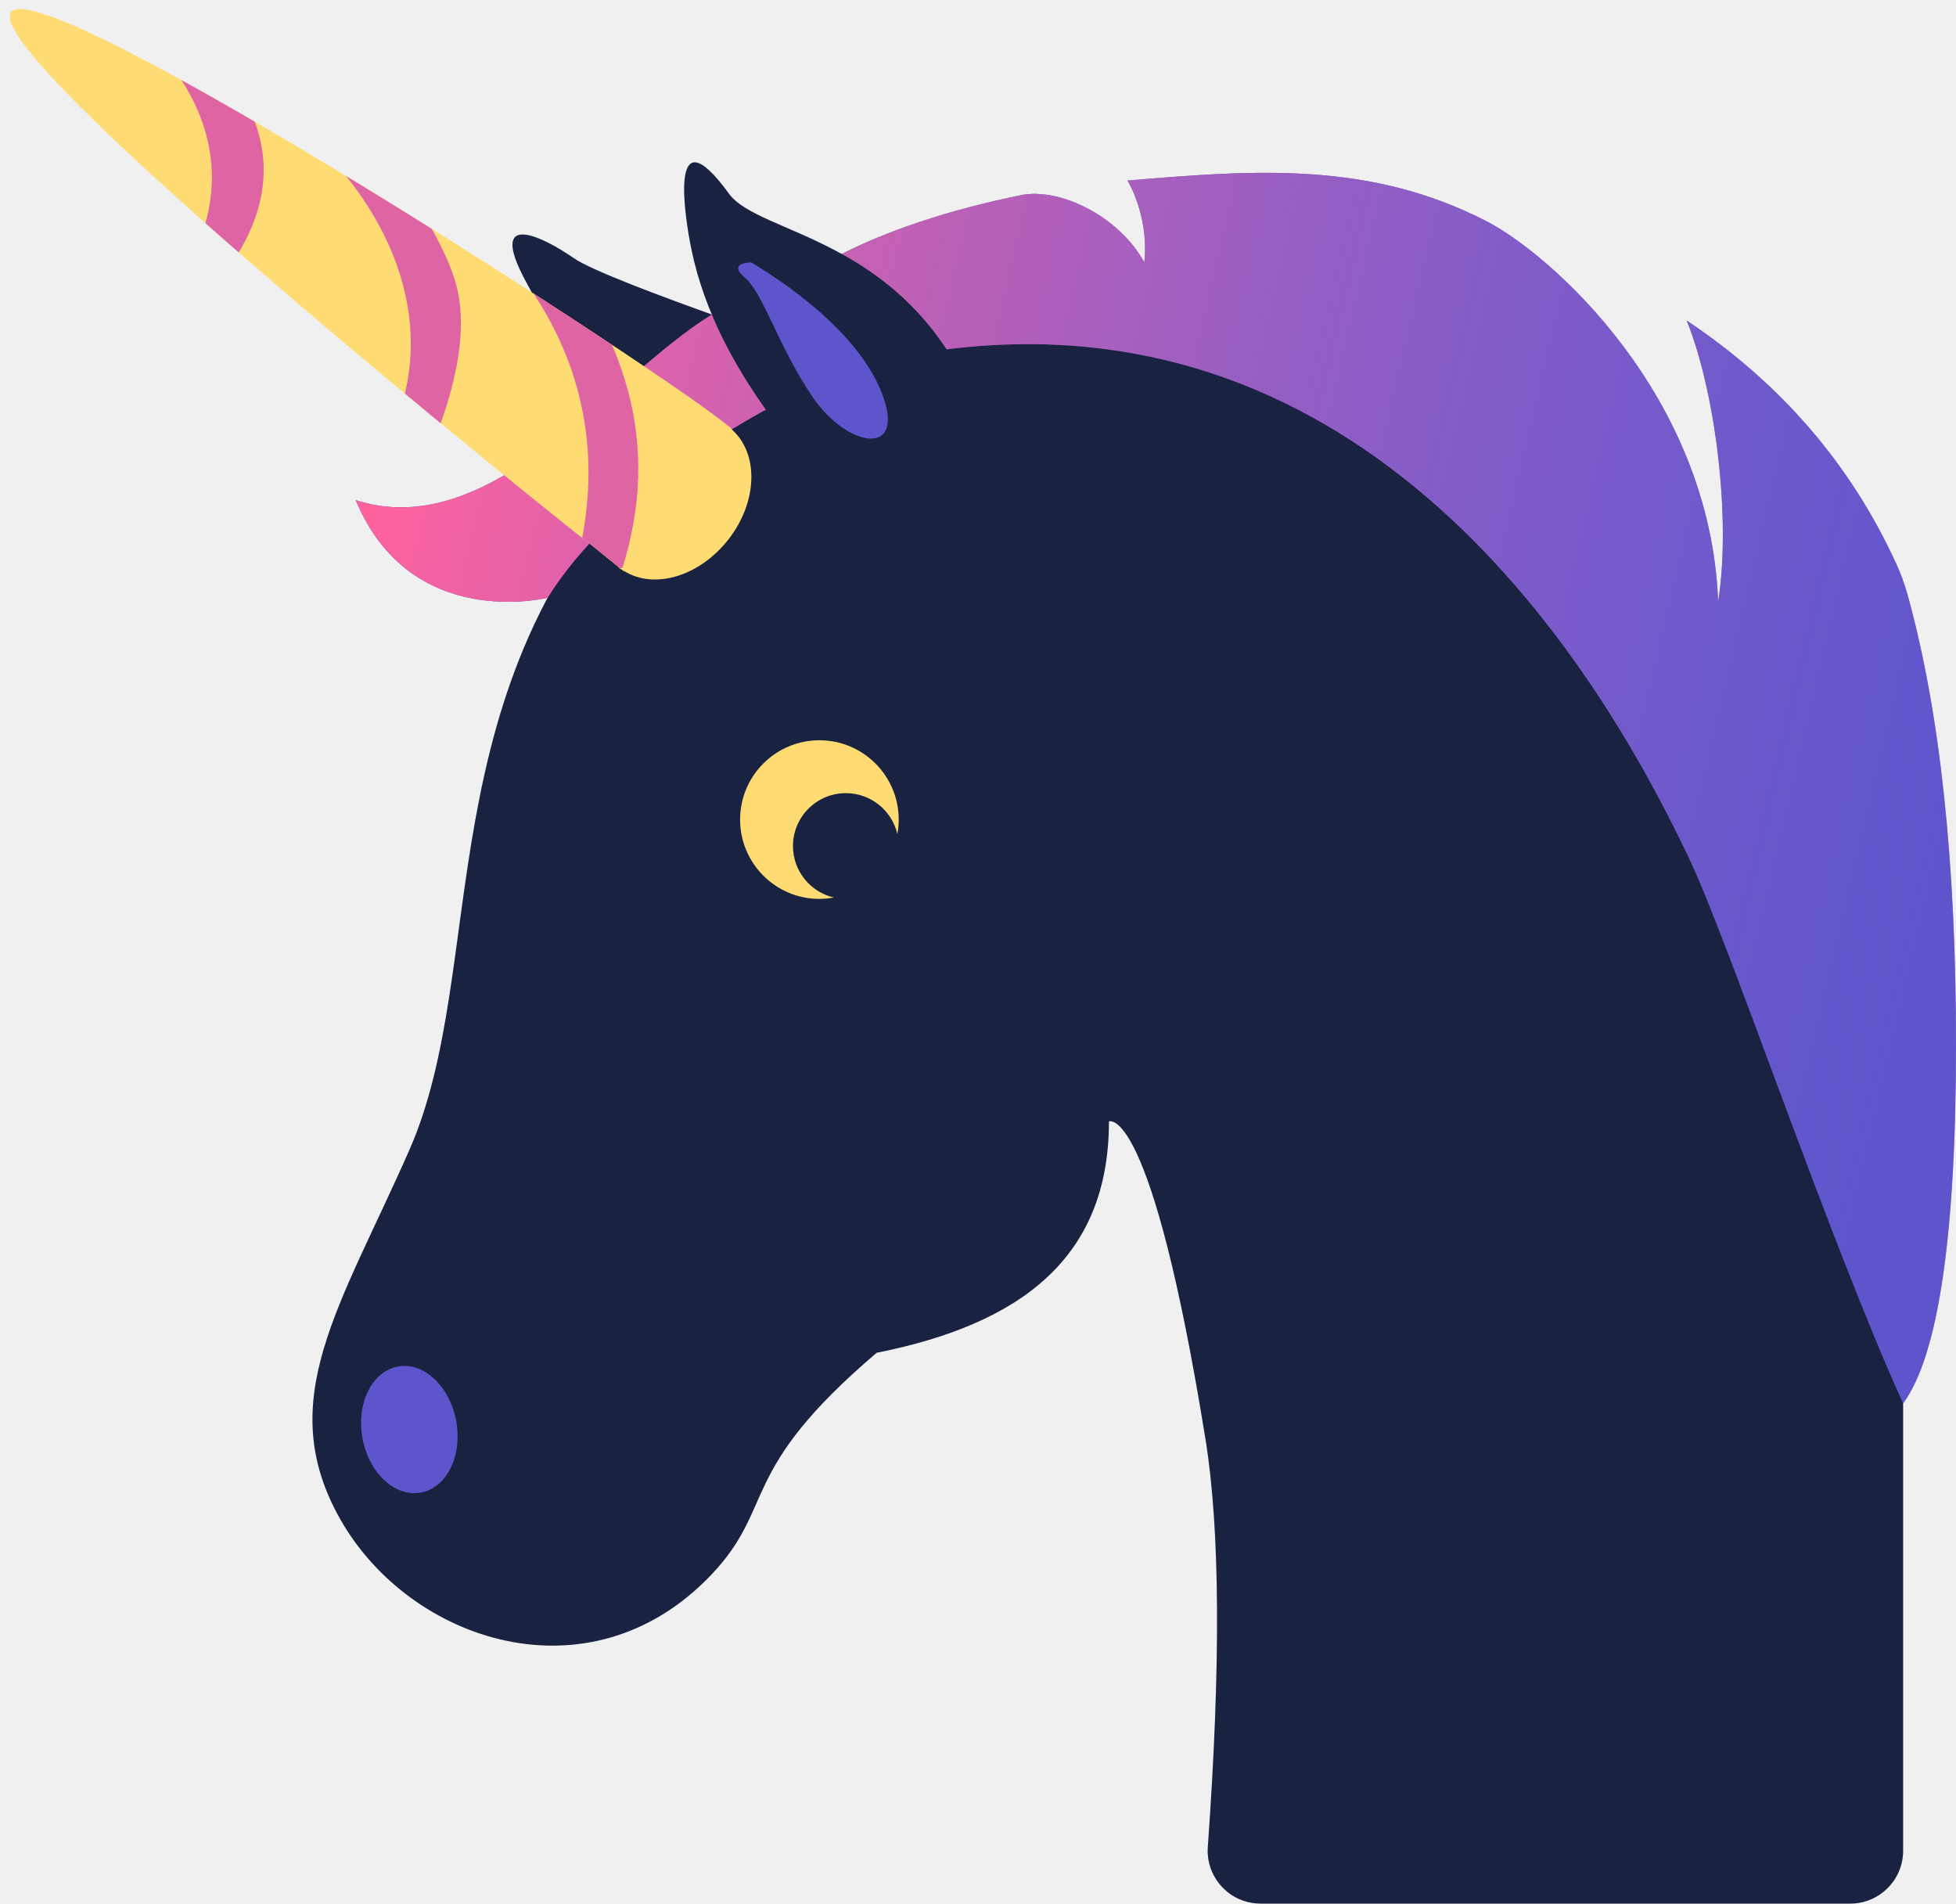
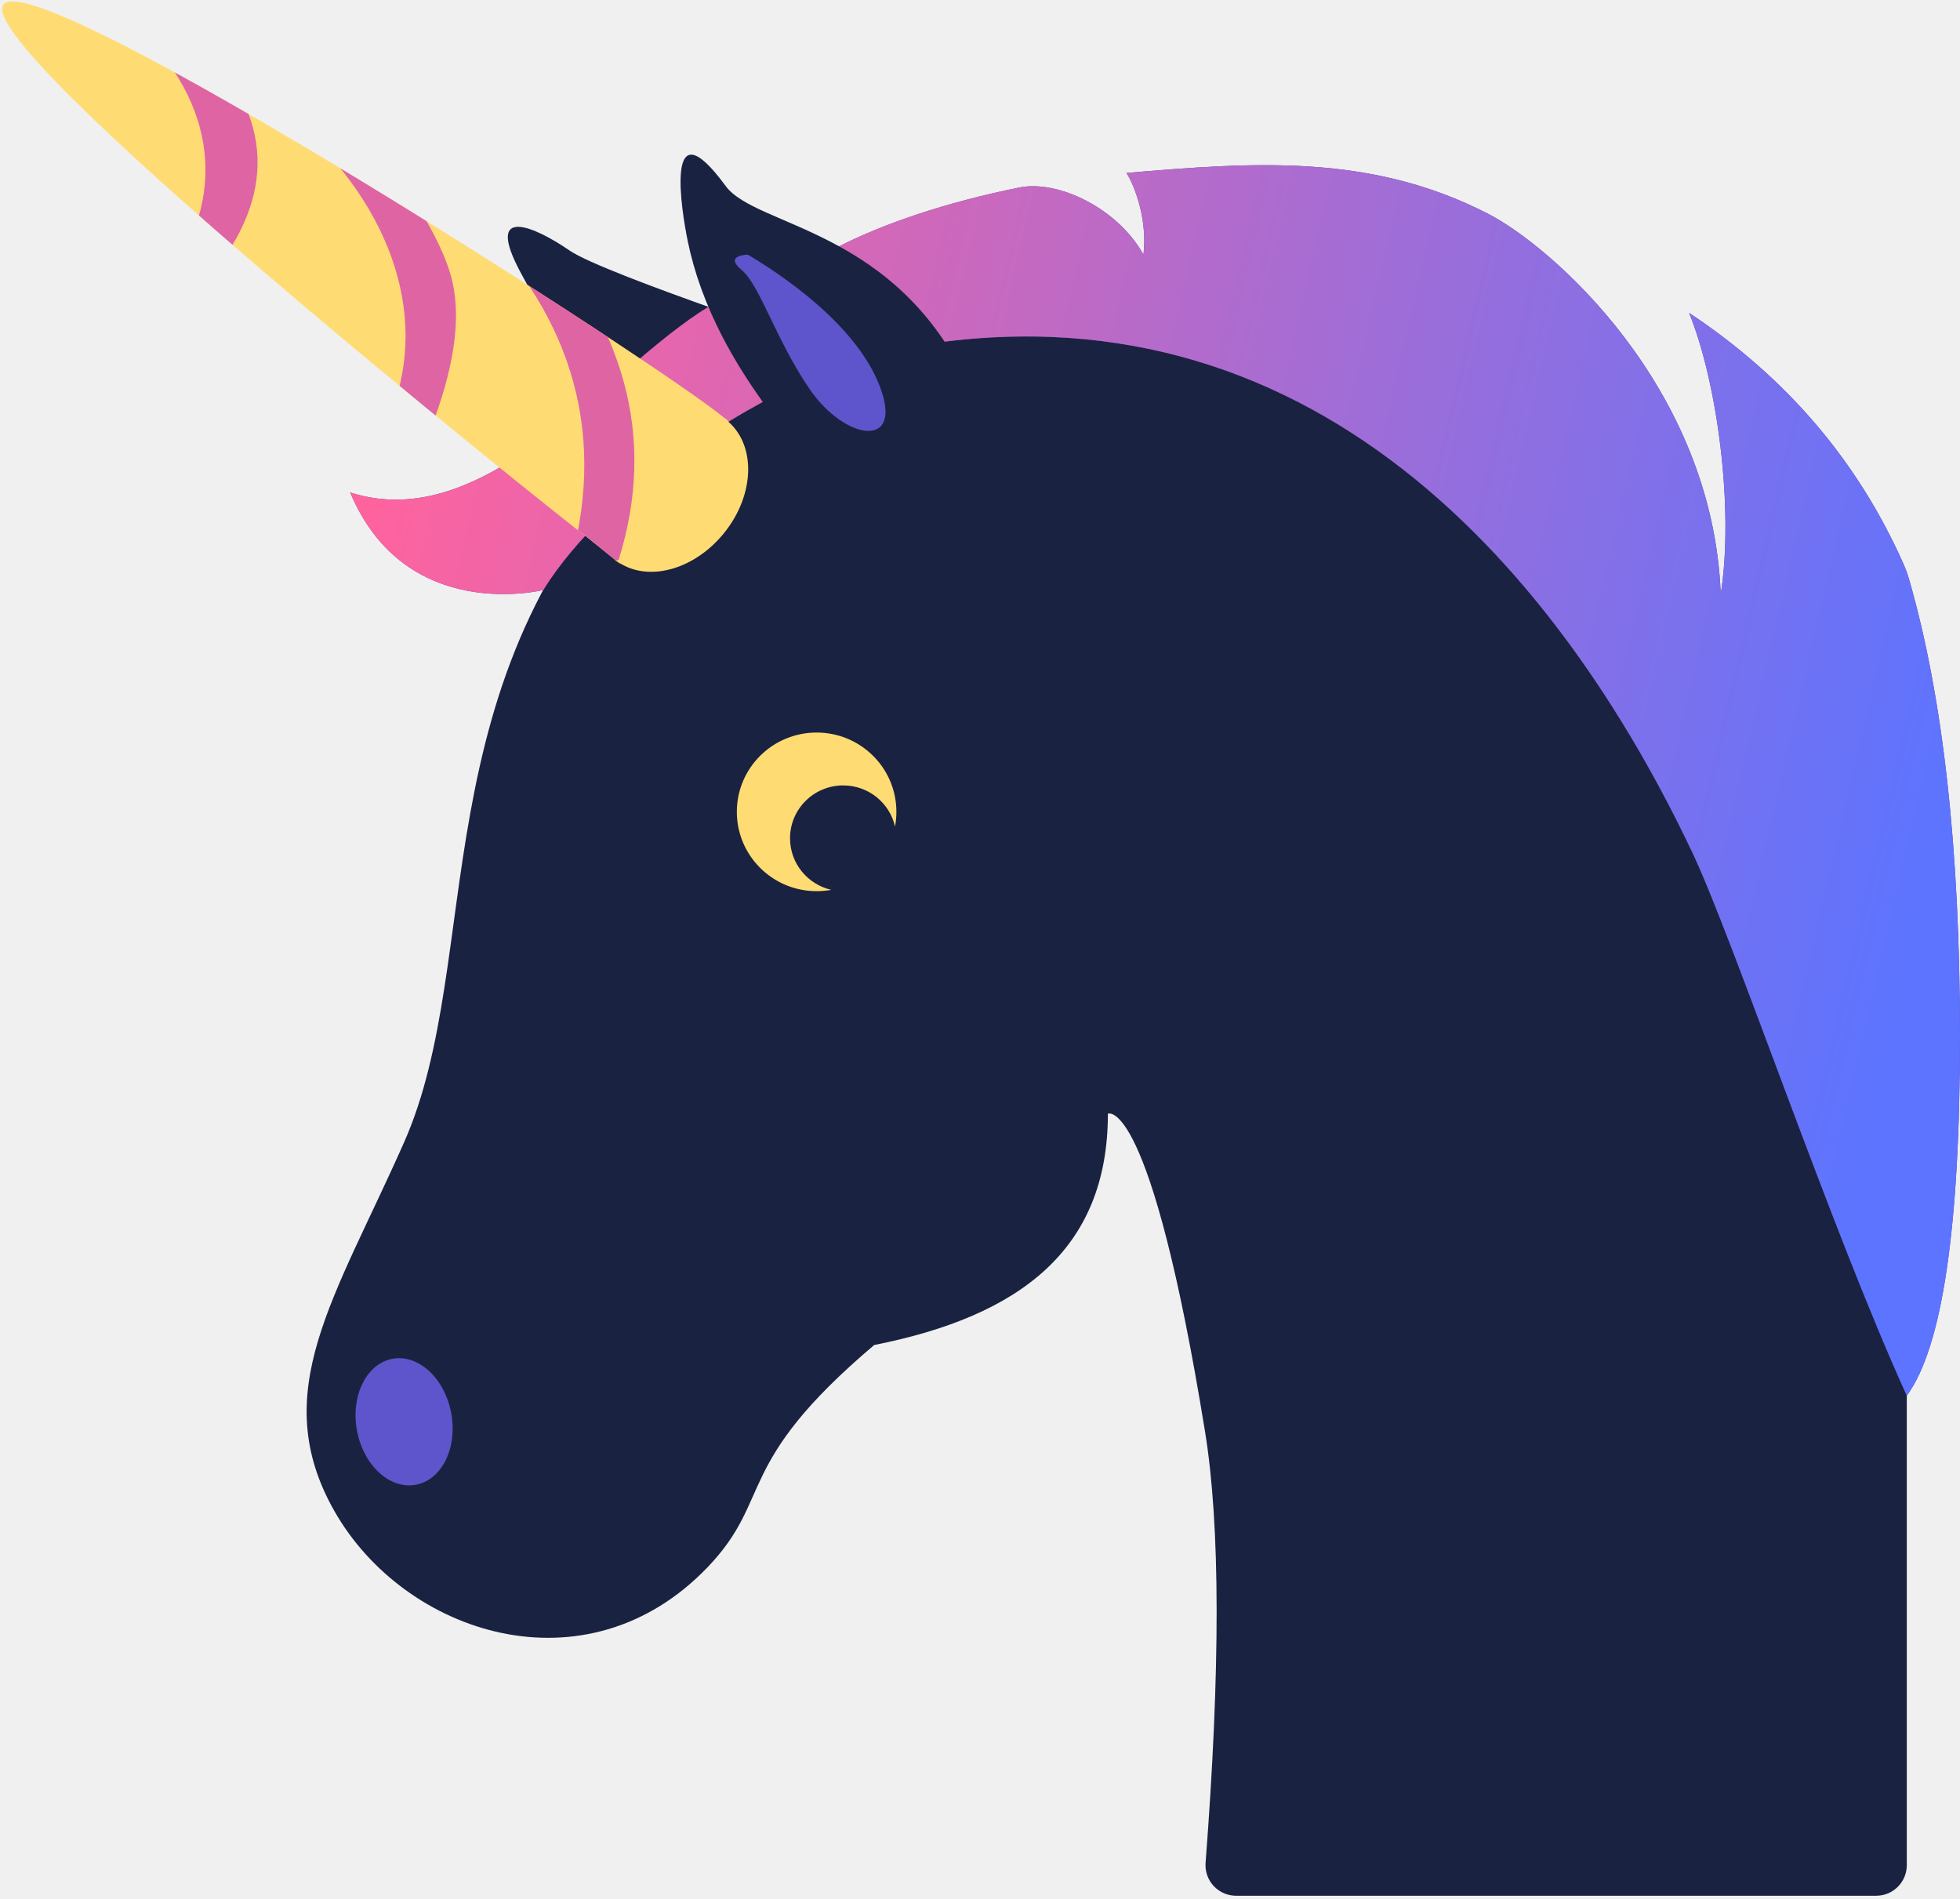
- <svg xmlns="http://www.w3.org/2000/svg" xmlns:xlink="http://www.w3.org/1999/xlink" width="37px" height="36px" viewBox="0 0 37 36" version="1.1">
+ <svg xmlns="http://www.w3.org/2000/svg" xmlns:xlink="http://www.w3.org/1999/xlink" width="64px" height="62px" viewBox="0 0 64 62" version="1.1">
  <defs>
-     <linearGradient x1="0%" y1="32.08%" x2="100%" y2="50%" id="linearGradient-1">
+     <linearGradient x1="0%" y1="32.291%" x2="100%" y2="50%" id="linearGradient-1">
      <stop stop-color="#FF639E" offset="0%" />
-       <stop stop-color="#5C74FF" stop-opacity="0.5" offset="100%" />
+       <stop stop-color="#5C74FF" offset="100%" />
    </linearGradient>
-     <path d="M31.906,6.062 C32.437,7.374 32.754,9.772 32.501,11.38 C32.351,7.457 29.313,4.799 28.125,4.187 C25.923,3.05 23.753,3.208 21.326,3.415 C21.437,3.583 21.729,4.229 21.646,4.962 C21.167,4.087 20.042,3.542 19.313,3.691 C17.953,3.968 16.752,4.368 15.838,4.847 C15.334,4.949 14.589,5.26 13.466,5.948 C11.555,7.119 9.291,10.286 6.729,9.459 C7.771,11.959 10.36,11.304 10.36,11.304 C11.567,9.354 14.427,7.525 16.528,6.852 C24.147,5.107 29.142,10.291 31.959,16.25 C32.727,17.875 34.57,23.382 36,26.542 C36.667,25.628 37,23.363 37,19.745 C37,16.284 36.695,13.453 36.085,11.252 L36.085,11.252 C36.028,11.046 35.955,10.845 35.865,10.651 C35.006,8.779 33.686,7.249 31.906,6.062 Z" id="path-2" />
-     <path d="M13.66,7.952 L13.663,7.95 L13.658,7.943 L13.642,7.929 C13.634,7.922 13.631,7.91 13.623,7.904 C13.614,7.897 13.602,7.893 13.592,7.886 C12.437,6.906 0.749,-0.667 0.035,0.047 C-0.694,0.776 10.259,9.57 10.965,10.108 L10.976,10.114 L11.517,10.553 C11.525,10.56 11.527,10.571 11.535,10.577 C11.548,10.587 11.563,10.592 11.577,10.601 L11.624,10.639 L11.615,10.623 C12.18,10.984 13.042,10.737 13.594,10.031 C14.153,9.316 14.171,8.406 13.66,7.952 L13.66,7.952 Z" id="path-3" />
+     <path d="M55.154,10.215 C56.076,12.48 56.627,16.619 56.187,19.395 C55.927,12.623 50.651,8.035 48.588,6.978 C44.765,5.016 40.996,5.288 36.782,5.646 C36.975,5.936 37.482,7.051 37.338,8.316 C36.506,6.806 34.552,5.865 33.286,6.122 C30.925,6.6 28.839,7.291 27.252,8.118 C26.377,8.294 25.083,8.831 23.133,10.018 C19.814,12.04 15.883,17.507 11.434,16.079 C13.243,20.395 17.739,19.264 17.739,19.264 C19.835,15.898 24.802,12.741 28.45,11.579 C41.681,8.566 50.354,17.515 55.246,27.802 C56.58,30.607 59.78,40.114 62.263,45.569 C63.421,43.992 64,40.08 64,33.835 C64,27.727 63.446,22.756 62.339,18.921 L62.339,18.921 C62.289,18.746 62.226,18.575 62.152,18.408 C60.663,15.052 58.331,12.321 55.154,10.215 Z" id="path-2" />
+     <path d="M23.72,13.728 L23.726,13.724 L23.717,13.712 L23.689,13.688 C23.675,13.676 23.67,13.655 23.656,13.645 C23.641,13.633 23.62,13.626 23.602,13.614 C21.597,11.922 1.3,-1.151 0.06,0.082 C-1.205,1.34 17.815,16.521 19.041,17.45 L19.06,17.46 L19.999,18.218 C20.013,18.23 20.016,18.249 20.03,18.259 C20.053,18.276 20.079,18.285 20.103,18.301 L20.185,18.366 L20.169,18.339 C21.15,18.962 22.647,18.535 23.606,17.317 C24.577,16.082 24.608,14.512 23.72,13.728 L23.72,13.728 Z" id="path-3" />
  </defs>
  <g id="Page-1" stroke="none" stroke-width="1" fill="none" fill-rule="evenodd">
    <g id="unicorn">
-       <path d="M36,19.854 C33.518,9.923 25.006,1.909 16.031,6.832 C16.031,6.832 11.509,5.336 10.857,4.884 C10.222,4.444 9.222,3.98 9.945,5.32 C10.368,6.102 10.82,6.992 12.348,8.637 C8,12.958 9.279,18.262 7.743,21.75 C6.439,24.712 5.166,26.483 6.433,28.726 C7.75,31.056 11.162,32.188 13.451,29.786 C14.695,28.479 13.922,27.849 16.583,25.584 C19.306,25.041 20.977,23.793 20.977,21.209 C20.977,21.209 21.772,20.827 22.803,27.218 C23.079,28.924 23.094,31.494 22.847,34.929 C22.808,35.48 23.222,35.959 23.773,35.998 C23.797,36 23.821,36.001 23.845,36.001 L35,36.001 C35.552,36.001 36,35.553 36,35.001 L36,19.854 L36,19.854 Z" id="body" fill="#1A2241" fill-rule="nonzero" />
+       <path d="M62.263,34.023 C57.953,16.88 43.172,3.046 27.587,11.544 C27.587,11.544 19.735,8.962 18.602,8.182 C17.5,7.422 15.763,6.621 17.019,8.934 C17.753,10.284 18.538,11.82 21.191,14.66 C13.641,22.119 15.862,31.275 13.195,37.296 C10.93,42.41 8.72,45.467 10.92,49.339 C13.207,53.361 19.132,55.315 23.107,51.169 C25.267,48.912 23.925,47.825 28.546,43.915 C33.274,42.978 36.176,40.823 36.176,36.363 C36.176,36.363 37.556,35.703 39.347,46.736 C39.847,49.807 39.853,54.502 39.366,60.82 C39.323,61.371 39.735,61.852 40.286,61.894 C40.311,61.896 40.337,61.897 40.363,61.897 L61.263,61.897 C61.816,61.897 62.263,61.449 62.263,60.897 L62.263,34.023 L62.263,34.023 Z" id="body" fill="#1A2241" fill-rule="nonzero" />
      <g id="mane" fill-rule="nonzero">
        <use fill="#60379A" xlink:href="#path-2" />
        <use fill="url(#linearGradient-1)" xlink:href="#path-2" />
      </g>
-       <g id="ear" transform="translate(12.94152, 3.069822)" fill-rule="nonzero">
-         <path d="M0.847,0.592 C1.42,1.38 4.083,1.386 5.443,4.412 C6.802,7.438 3.5,7.042 2.303,5.642 C0.969,4.081 0.372,2.779 0.138,1.65 C0.014,1.054 -0.313,-0.999 0.847,0.592 L0.847,0.592 Z" id="Path" fill="#1A2241" />
-         <path d="M1.267,1.892 C2.223,2.465 3.431,3.407 3.784,4.488 C4.135,5.569 3.077,5.379 2.435,4.446 C1.794,3.512 1.495,2.471 1.15,2.183 C0.804,1.894 1.267,1.892 1.267,1.892 Z" id="Path" fill="#5E55CC" />
+       <g id="ear" transform="translate(22.22214, 5.049781)" fill-rule="nonzero">
+         <path d="M1.472,1.022 C2.467,2.383 7.091,2.393 9.453,7.617 C11.813,12.84 6.079,12.157 4,9.74 C1.684,7.045 0.647,4.798 0.24,2.849 C0.025,1.82 -0.543,-1.724 1.472,1.022 L1.472,1.022 Z" id="Path" fill="#1A2241" />
+         <path d="M2.201,3.266 C3.861,4.256 5.959,5.882 6.572,7.748 C7.181,9.614 5.344,9.286 4.229,7.675 C3.116,6.063 2.597,4.266 1.998,3.769 C1.397,3.27 2.201,3.266 2.201,3.266 Z" id="Path" fill="#5E55CC" />
      </g>
-       <path d="M8.63,26.877 C8.749,27.535 8.449,28.14 7.96,28.228 C7.47,28.317 6.976,27.856 6.856,27.198 C6.737,26.539 7.038,25.933 7.527,25.844 C8.017,25.756 8.511,26.217 8.63,26.877 Z" id="nostril" fill="#5E55CC" fill-rule="nonzero" />
-       <path d="M15.5,14 C16.328,14 17,14.672 17,15.5 C17,15.594 16.991,15.685 16.975,15.774 C16.872,15.331 16.475,15 16,15 C15.448,15 15,15.448 15,16 C15,16.475 15.331,16.872 15.775,16.974 L15.644,16.993 L15.644,16.993 L15.5,17 C14.672,17 14,16.328 14,15.5 C14,14.672 14.672,14 15.5,14 Z" id="eye" fill="#FFDC73" />
-       <g id="horn" transform="translate(0.184184, 0.171597)">
+       <path d="M14.735,46.147 C14.942,47.283 14.421,48.327 13.572,48.479 C12.721,48.633 11.863,47.837 11.655,46.701 C11.448,45.563 11.971,44.517 12.82,44.364 C13.671,44.212 14.528,45.008 14.735,46.147 Z" id="nostril" fill="#5E55CC" fill-rule="nonzero" />
+       <path d="M26.665,23.918 C28.104,23.918 29.27,25.077 29.27,26.507 C29.27,26.671 29.254,26.832 29.225,26.987 C29.051,26.218 28.36,25.644 27.533,25.644 C26.574,25.644 25.797,26.417 25.797,27.37 C25.797,28.191 26.373,28.878 27.145,29.054 C26.99,29.082 26.829,29.097 26.665,29.097 C25.226,29.097 24.06,27.937 24.06,26.507 C24.06,25.077 25.226,23.918 26.665,23.918 Z" id="eye" fill="#FFDC73" />
+       <g id="horn" transform="translate(0.068857, 0.046723)">
        <mask id="mask-4" fill="white">
          <use xlink:href="#path-3" />
        </mask>
        <use id="Path" fill="#FFDC73" fill-rule="nonzero" xlink:href="#path-3" />
-         <path d="M9.782,3.801 C10.769,5.002 11.407,6.141 11.696,7.22 C11.985,8.298 11.951,9.412 11.593,10.563 L10.628,10.822 C11.01,9.554 11.05,8.353 10.746,7.218 C10.442,6.084 9.798,5.031 8.816,4.06 L9.782,3.801 Z M6.582,2.085 C7.638,3.474 8.259,4.515 8.445,5.21 C8.631,5.904 8.528,6.794 8.135,7.88 L7.169,8.139 C7.615,7.186 7.704,6.208 7.435,5.205 C7.166,4.202 6.56,3.248 5.616,2.344 L6.582,2.085 Z M3.022,-0.199 C3.954,0.788 4.519,1.649 4.716,2.383 C4.913,3.118 4.78,3.867 4.316,4.631 L3.35,4.89 C3.817,4.047 3.939,3.21 3.716,2.378 C3.493,1.547 2.94,0.774 2.056,0.06 L3.022,-0.199 Z" id="Combined-Shape" fill="#DF64A4" mask="url(#mask-4)" />
+         <path d="M16.986,6.562 C18.7,8.635 19.808,10.602 20.31,12.463 C20.812,14.324 20.752,16.248 20.132,18.234 L18.455,18.681 C19.12,16.492 19.188,14.419 18.66,12.461 C18.132,10.502 17.015,8.685 15.309,7.009 L16.986,6.562 Z M11.429,3.599 C13.263,5.996 14.342,7.794 14.665,8.993 C14.988,10.192 14.808,11.729 14.126,13.604 L12.449,14.05 C13.223,12.405 13.377,10.716 12.911,8.985 C12.444,7.254 11.391,5.608 9.752,4.046 L11.429,3.599 Z M5.248,-0.343 C6.867,1.36 7.847,2.846 8.189,4.114 C8.531,5.382 8.3,6.676 7.496,7.994 L5.818,8.441 C6.628,6.986 6.839,5.541 6.453,4.106 C6.066,2.67 5.105,1.336 3.571,0.104 L5.248,-0.343 Z" id="Combined-Shape" fill="#DF64A4" mask="url(#mask-4)" />
      </g>
    </g>
  </g>
</svg>
